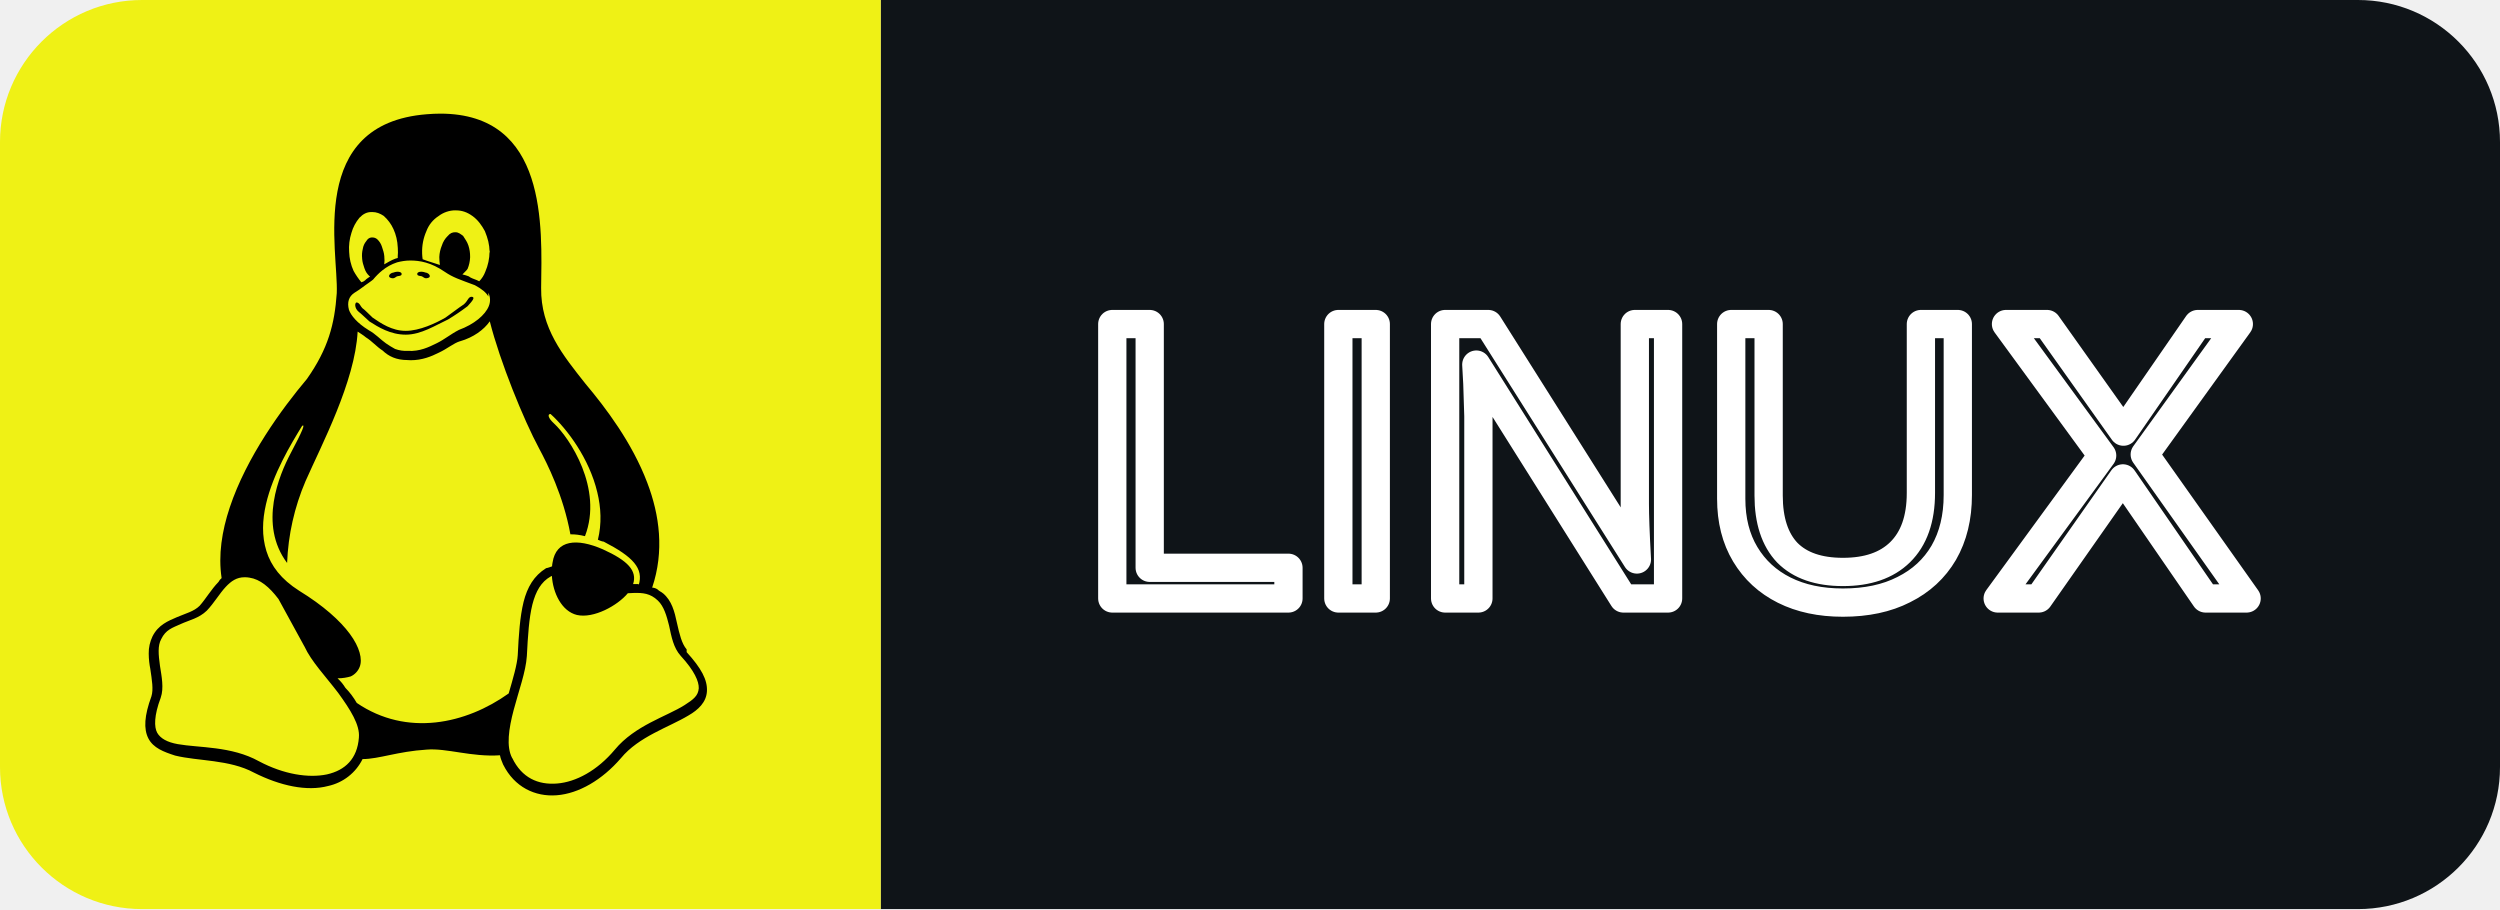
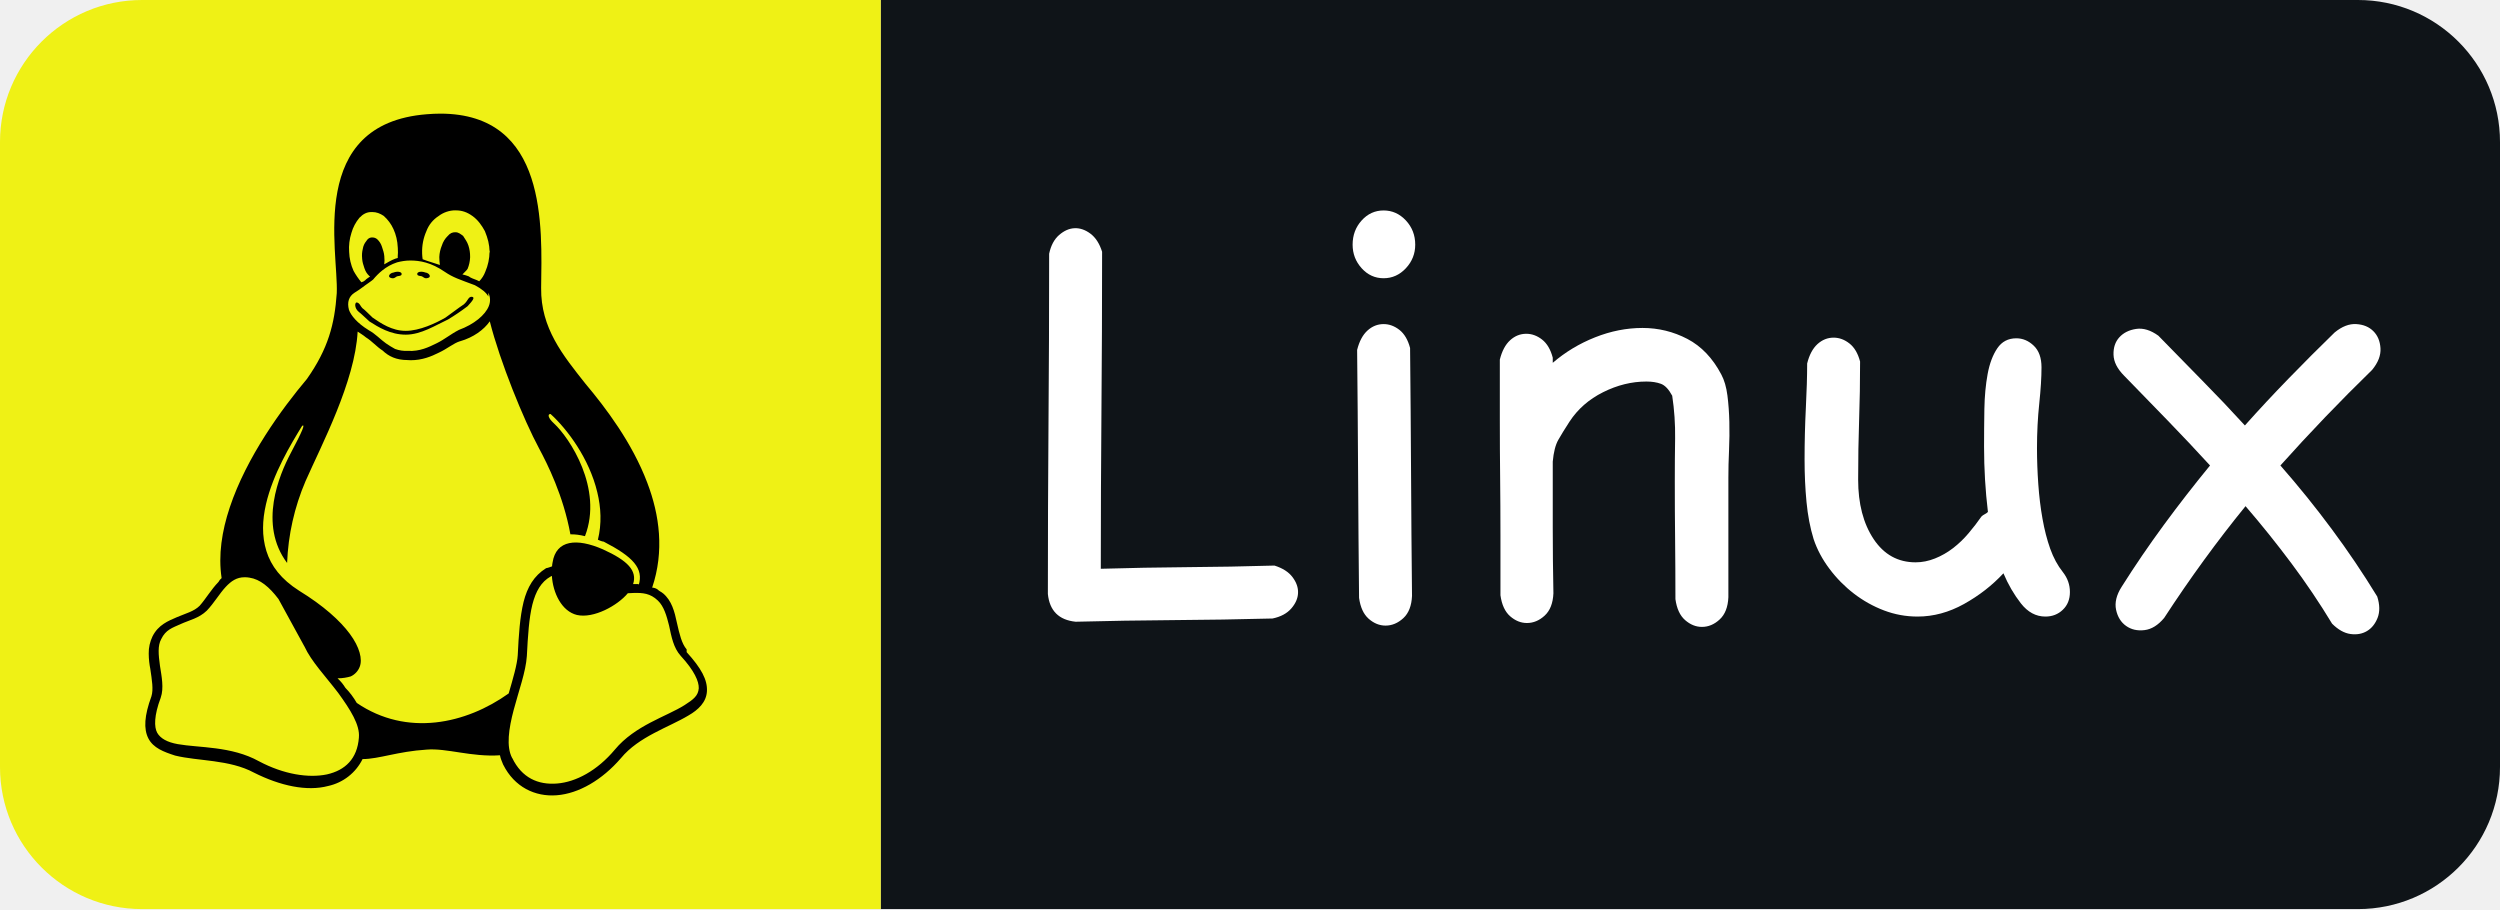
<svg xmlns="http://www.w3.org/2000/svg" width="100%" height="100%" viewBox="0 0 88 32" version="1.1" xml:space="preserve" style="fill-rule:evenodd;clip-rule:evenodd;stroke-linejoin:round;stroke-miterlimit:2;">
-   <path d="M83,0L31,0L31,32L83,32C85.761,32 88,29.761 88,27L88,5C88,2.239 85.761,0 83,0Z" style="fill:rgb(15,20,24);fill-rule:nonzero;" />
-   <path d="M31,0L5,0C2.239,0 0,2.239 0,5L0,27C0,29.761 2.239,32 5,32L31,32L31,0Z" style="fill:rgb(239,241,21);fill-rule:nonzero;" />
-   <g transform="matrix(1,0,0,1,3,4)">
-     <path d="M12.504,0C12.349,0 12.189,0.008 12.024,0.021C7.798,0.354 8.919,4.828 8.854,6.319C8.778,7.411 8.554,8.272 7.804,9.339C6.919,10.39 5.677,12.089 5.088,13.86C4.81,14.692 4.678,15.544 4.801,16.349C4.755,16.386 4.718,16.432 4.691,16.484C4.431,16.752 4.241,17.084 4.028,17.323C3.829,17.522 3.543,17.59 3.231,17.723C2.918,17.859 2.573,17.992 2.367,18.403C2.277,18.592 2.231,18.797 2.235,19.005C2.235,19.204 2.262,19.405 2.29,19.541C2.348,19.94 2.406,20.269 2.33,20.511C2.081,21.191 2.05,21.656 2.224,21.995C2.398,22.329 2.759,22.465 3.164,22.596C3.974,22.796 5.074,22.731 5.938,23.196C6.864,23.662 7.804,23.866 8.554,23.666C9.08,23.55 9.524,23.202 9.762,22.72C10.349,22.717 10.992,22.451 12.022,22.386C12.721,22.328 13.596,22.653 14.599,22.586C14.624,22.72 14.662,22.784 14.713,22.919L14.716,22.922C15.107,23.7 15.829,24.054 16.6,23.993C17.371,23.933 18.192,23.457 18.857,22.687C19.488,21.922 20.54,21.603 21.235,21.184C21.583,20.985 21.864,20.715 21.884,20.331C21.907,19.931 21.684,19.52 21.17,18.955L21.17,18.858L21.167,18.855C20.997,18.655 20.917,18.32 20.829,17.929C20.744,17.528 20.647,17.143 20.337,16.883L20.334,16.883C20.275,16.829 20.211,16.816 20.146,16.748C20.09,16.709 20.024,16.687 19.956,16.684C20.387,15.406 20.22,14.134 19.783,12.99C19.25,11.58 18.318,10.352 17.608,9.507C16.812,8.502 16.032,7.55 16.048,6.139C16.074,3.987 16.284,0.006 12.504,-0ZM13.033,3.405L13.046,3.405C13.259,3.405 13.442,3.467 13.63,3.603C13.82,3.738 13.96,3.935 14.068,4.136C14.173,4.395 14.226,4.595 14.234,4.86C14.234,4.84 14.24,4.82 14.24,4.8L14.24,4.905C14.238,4.898 14.236,4.891 14.236,4.884L14.232,4.86C14.23,5.103 14.179,5.343 14.082,5.566C14.035,5.691 13.963,5.806 13.869,5.901C13.841,5.885 13.811,5.871 13.781,5.859C13.677,5.814 13.583,5.795 13.497,5.726C13.426,5.698 13.352,5.676 13.277,5.66C13.327,5.6 13.423,5.527 13.46,5.462C13.513,5.334 13.542,5.198 13.548,5.06L13.548,5.04C13.55,4.904 13.53,4.769 13.487,4.64C13.442,4.506 13.386,4.44 13.304,4.307C13.22,4.241 13.137,4.175 13.037,4.175L13.021,4.175C12.928,4.175 12.845,4.205 12.759,4.307C12.664,4.4 12.594,4.514 12.554,4.641C12.501,4.768 12.47,4.903 12.464,5.041L12.464,5.06C12.466,5.149 12.472,5.239 12.484,5.327C12.291,5.26 12.046,5.192 11.877,5.125C11.867,5.059 11.861,4.992 11.859,4.925L11.859,4.905C11.851,4.641 11.902,4.379 12.009,4.137C12.091,3.917 12.241,3.731 12.439,3.604C12.61,3.474 12.819,3.404 13.033,3.404L13.033,3.405ZM10.071,3.464L10.107,3.464C10.249,3.464 10.377,3.512 10.506,3.599C10.652,3.728 10.77,3.887 10.85,4.064C10.94,4.263 10.99,4.464 11.003,4.731L11.003,4.735C11.01,4.869 11.009,4.935 11.001,5.001L11.001,5.081C10.971,5.088 10.945,5.099 10.918,5.105C10.766,5.16 10.644,5.24 10.525,5.305C10.537,5.215 10.538,5.125 10.528,5.038L10.528,5.023C10.516,4.89 10.488,4.823 10.446,4.69C10.415,4.588 10.358,4.496 10.28,4.423C10.23,4.378 10.164,4.355 10.097,4.359L10.076,4.359C10.005,4.365 9.946,4.399 9.89,4.491C9.826,4.568 9.785,4.662 9.77,4.761C9.743,4.869 9.735,4.981 9.747,5.091L9.747,5.106C9.759,5.241 9.784,5.306 9.827,5.44C9.873,5.574 9.925,5.64 9.993,5.708C10.003,5.717 10.013,5.726 10.027,5.732C9.957,5.789 9.91,5.802 9.851,5.868C9.814,5.901 9.769,5.924 9.72,5.936C9.616,5.811 9.524,5.676 9.445,5.534C9.35,5.324 9.298,5.097 9.29,4.867C9.273,4.641 9.301,4.414 9.37,4.199C9.425,4.003 9.522,3.82 9.653,3.664C9.781,3.531 9.913,3.464 10.071,3.464ZM11.441,5.17C11.773,5.17 12.174,5.235 12.657,5.569C12.95,5.769 13.18,5.838 13.709,6.037L13.712,6.037C13.967,6.173 14.117,6.303 14.19,6.436L14.19,6.305C14.263,6.452 14.268,6.623 14.206,6.775C14.083,7.085 13.69,7.418 13.143,7.617L13.143,7.619C12.875,7.754 12.642,7.952 12.368,8.084C12.092,8.219 11.78,8.376 11.356,8.351C11.204,8.359 11.051,8.336 10.908,8.284C10.797,8.224 10.69,8.158 10.586,8.086C10.391,7.951 10.223,7.754 9.974,7.621L9.974,7.616L9.969,7.616C9.569,7.37 9.353,7.104 9.283,6.906C9.213,6.638 9.278,6.436 9.476,6.306C9.7,6.171 9.856,6.035 9.959,5.97C10.063,5.896 10.102,5.868 10.135,5.839L10.137,5.839L10.137,5.836C10.306,5.634 10.573,5.366 10.976,5.235C11.115,5.199 11.27,5.17 11.442,5.17L11.441,5.17ZM14.241,7.312C14.599,8.729 15.437,10.787 15.976,11.785C16.262,12.319 16.831,13.444 17.078,14.809C17.234,14.804 17.408,14.827 17.591,14.873C18.237,13.202 17.045,11.406 16.502,10.907C16.282,10.707 16.27,10.572 16.379,10.572C16.969,11.106 17.744,12.144 18.025,13.329C18.155,13.864 18.185,14.433 18.046,14.999C18.113,15.027 18.181,15.059 18.251,15.066C19.283,15.6 19.664,16.004 19.481,16.603L19.481,16.56C19.421,16.557 19.361,16.56 19.301,16.56L19.285,16.56C19.436,16.093 19.103,15.735 18.22,15.336C17.305,14.936 16.574,15 16.45,15.801C16.442,15.844 16.437,15.867 16.432,15.936C16.364,15.959 16.293,15.989 16.223,16C15.793,16.268 15.561,16.669 15.43,17.187C15.3,17.72 15.26,18.343 15.225,19.056L15.225,19.059C15.205,19.393 15.055,19.897 14.906,20.409C13.406,21.481 11.326,21.947 9.558,20.743C9.447,20.549 9.312,20.37 9.156,20.21C9.081,20.086 8.989,19.974 8.881,19.877C9.063,19.877 9.219,19.847 9.346,19.81C9.49,19.743 9.602,19.624 9.66,19.476C9.768,19.209 9.66,18.779 9.315,18.313C8.97,17.846 8.384,17.318 7.527,16.792C6.897,16.392 6.541,15.922 6.377,15.396C6.212,14.862 6.234,14.311 6.362,13.751C6.607,12.681 7.235,11.641 7.636,10.988C7.743,10.923 7.673,11.123 7.228,11.962C6.832,12.713 6.088,14.459 7.106,15.816C7.144,14.826 7.364,13.851 7.753,12.94C8.317,11.662 9.496,9.436 9.589,7.672C9.637,7.708 9.806,7.807 9.878,7.874C10.096,8.007 10.258,8.207 10.468,8.339C10.678,8.54 10.945,8.674 11.344,8.674C11.383,8.677 11.419,8.68 11.454,8.68C11.866,8.68 12.184,8.546 12.451,8.412C12.741,8.278 12.971,8.078 13.191,8.012L13.196,8.012C13.663,7.877 14.031,7.61 14.24,7.312L14.241,7.312ZM16.426,16.27C16.463,16.87 16.769,17.515 17.308,17.647C17.896,17.781 18.742,17.314 19.099,16.882L19.31,16.872C19.625,16.865 19.887,16.882 20.157,17.14L20.16,17.143C20.368,17.342 20.465,17.673 20.551,18.019C20.636,18.419 20.705,18.799 20.96,19.085C21.446,19.612 21.605,19.991 21.596,20.225L21.599,20.218L21.599,20.236L21.596,20.224C21.581,20.486 21.411,20.62 21.098,20.819C20.468,21.22 19.352,21.531 18.641,22.389C18.023,23.126 17.271,23.529 16.605,23.58C15.941,23.633 15.368,23.38 15.031,22.682L15.026,22.679C14.816,22.279 14.906,21.654 15.082,20.989C15.258,20.321 15.51,19.645 15.545,19.092C15.582,18.378 15.621,17.757 15.74,17.278C15.86,16.813 16.048,16.481 16.381,16.294L16.426,16.272L16.426,16.27ZM5.612,16.319L5.622,16.319C5.675,16.319 5.727,16.324 5.779,16.333C6.155,16.388 6.485,16.666 6.802,17.085L7.712,18.749L7.715,18.752C7.958,19.285 8.469,19.816 8.904,20.389C9.338,20.987 9.674,21.52 9.633,21.959L9.633,21.965C9.576,22.709 9.153,23.113 8.508,23.259C7.863,23.394 6.988,23.261 6.113,22.795C5.145,22.259 3.995,22.326 3.256,22.193C2.887,22.127 2.646,21.993 2.533,21.793C2.423,21.593 2.42,21.191 2.656,20.563L2.656,20.559L2.658,20.556C2.775,20.222 2.688,19.804 2.631,19.438C2.576,19.037 2.548,18.728 2.674,18.498C2.834,18.164 3.07,18.098 3.364,17.965C3.658,17.83 4.004,17.763 4.279,17.495L4.281,17.495L4.281,17.493C4.537,17.225 4.726,16.892 4.949,16.655C5.139,16.454 5.329,16.319 5.612,16.319ZM12.771,7.245C12.336,7.446 11.826,7.78 11.283,7.78C10.741,7.78 10.313,7.513 10.003,7.314C9.849,7.18 9.723,7.046 9.63,6.979C9.466,6.845 9.486,6.646 9.556,6.646C9.665,6.662 9.685,6.78 9.755,6.846C9.851,6.912 9.97,7.046 10.115,7.179C10.407,7.379 10.795,7.646 11.282,7.646C11.767,7.646 12.335,7.379 12.68,7.18C12.875,7.045 13.125,6.846 13.328,6.713C13.484,6.577 13.477,6.446 13.607,6.446C13.735,6.462 13.641,6.58 13.46,6.778C13.238,6.946 13.008,7.102 12.77,7.246L12.771,7.245ZM11.689,5.662L11.689,5.64C11.683,5.62 11.702,5.598 11.718,5.59C11.792,5.547 11.898,5.563 11.978,5.594C12.041,5.594 12.138,5.661 12.128,5.729C12.122,5.778 12.043,5.795 11.993,5.795C11.938,5.795 11.901,5.752 11.852,5.727C11.8,5.709 11.706,5.719 11.689,5.662ZM11.138,5.662C11.118,5.72 11.025,5.711 10.972,5.728C10.925,5.753 10.886,5.796 10.832,5.796C10.782,5.796 10.702,5.776 10.696,5.728C10.686,5.662 10.784,5.595 10.846,5.595C10.926,5.564 11.03,5.548 11.105,5.59C11.124,5.599 11.141,5.62 11.135,5.64L11.135,5.66L11.138,5.66L11.138,5.662Z" style="fill-rule:nonzero;" />
+   <path d="M83,0l-52,0l0,32l52,0c2.761,0 5,-2.239 5,-5l0,-22c0,-2.761 -2.239,-5 -5,-5Z" style="fill:#0f1418;fill-rule:nonzero;" />
+   <path d="M31,0l-26,0c-2.761,0 -5,2.239 -5,5l0,22c0,2.761 2.239,5 5,5l26,0l0,-32Z" style="fill:#eff115;fill-rule:nonzero;" />
+   <g>
+     <path d="M15.504,4c-0.155,0 -0.315,0.008 -0.48,0.021c-4.226,0.333 -3.105,4.807 -3.17,6.298c-0.076,1.092 -0.3,1.953 -1.05,3.02c-0.885,1.051 -2.127,2.75 -2.716,4.521c-0.278,0.832 -0.41,1.684 -0.287,2.489c-0.046,0.037 -0.083,0.083 -0.11,0.135c-0.26,0.268 -0.45,0.6 -0.663,0.839c-0.199,0.199 -0.485,0.267 -0.797,0.4c-0.313,0.136 -0.658,0.269 -0.864,0.68c-0.09,0.189 -0.136,0.394 -0.132,0.602c0,0.199 0.027,0.4 0.055,0.536c0.058,0.399 0.116,0.728 0.04,0.97c-0.249,0.68 -0.28,1.145 -0.106,1.484c0.174,0.334 0.535,0.47 0.94,0.601c0.81,0.2 1.91,0.135 2.774,0.6c0.926,0.466 1.866,0.67 2.616,0.47c0.526,-0.116 0.97,-0.464 1.208,-0.946c0.587,-0.003 1.23,-0.269 2.26,-0.334c0.699,-0.058 1.574,0.267 2.577,0.2c0.025,0.134 0.063,0.198 0.114,0.333l0.003,0.003c0.391,0.778 1.113,1.132 1.884,1.071c0.771,-0.06 1.592,-0.536 2.257,-1.306c0.631,-0.765 1.683,-1.084 2.378,-1.503c0.348,-0.199 0.629,-0.469 0.649,-0.853c0.023,-0.4 -0.2,-0.811 -0.714,-1.376l0,-0.097l-0.003,-0.003c-0.17,-0.2 -0.25,-0.535 -0.338,-0.926c-0.085,-0.401 -0.182,-0.786 -0.492,-1.046l-0.003,0c-0.059,-0.054 -0.123,-0.067 -0.188,-0.135c-0.056,-0.039 -0.122,-0.061 -0.19,-0.064c0.431,-1.278 0.264,-2.55 -0.173,-3.694c-0.533,-1.41 -1.465,-2.638 -2.175,-3.483c-0.796,-1.005 -1.576,-1.957 -1.56,-3.368c0.026,-2.152 0.236,-6.133 -3.544,-6.139Zm0.529,3.405l0.013,0c0.213,0 0.396,0.062 0.584,0.198c0.19,0.135 0.33,0.332 0.438,0.533c0.105,0.259 0.158,0.459 0.166,0.724c0,-0.02 0.006,-0.04 0.006,-0.06l0,0.105c-0.002,-0.007 -0.004,-0.014 -0.004,-0.021l-0.004,-0.024c-0.002,0.243 -0.053,0.483 -0.15,0.706c-0.047,0.125 -0.119,0.24 -0.213,0.335c-0.028,-0.016 -0.058,-0.03 -0.088,-0.042c-0.104,-0.045 -0.198,-0.064 -0.284,-0.133c-0.071,-0.028 -0.145,-0.05 -0.22,-0.066c0.05,-0.06 0.146,-0.133 0.183,-0.198c0.053,-0.128 0.082,-0.264 0.088,-0.402l0,-0.02c0.002,-0.136 -0.018,-0.271 -0.061,-0.4c-0.045,-0.134 -0.101,-0.2 -0.183,-0.333c-0.084,-0.066 -0.167,-0.132 -0.267,-0.132l-0.016,0c-0.093,0 -0.176,0.03 -0.262,0.132c-0.095,0.093 -0.165,0.207 -0.205,0.334c-0.053,0.127 -0.084,0.262 -0.09,0.4l-0,0.019c0.002,0.089 0.008,0.179 0.02,0.267c-0.193,-0.067 -0.438,-0.135 -0.607,-0.202c-0.01,-0.066 -0.016,-0.133 -0.018,-0.2l-0,-0.02c-0.008,-0.264 0.043,-0.526 0.15,-0.768c0.082,-0.22 0.232,-0.406 0.43,-0.533c0.171,-0.13 0.38,-0.2 0.594,-0.2l-0,0.001Zm-2.962,0.059l0.036,0c0.142,0 0.27,0.048 0.399,0.135c0.146,0.129 0.264,0.288 0.344,0.465c0.09,0.199 0.14,0.4 0.153,0.667l-0,0.004c0.007,0.134 0.006,0.2 -0.002,0.266l-0,0.08c-0.03,0.007 -0.056,0.018 -0.083,0.024c-0.152,0.055 -0.274,0.135 -0.393,0.2c0.012,-0.09 0.013,-0.18 0.003,-0.267l-0,-0.015c-0.012,-0.133 -0.04,-0.2 -0.082,-0.333c-0.031,-0.102 -0.088,-0.194 -0.166,-0.267c-0.05,-0.045 -0.116,-0.068 -0.183,-0.064l-0.021,0c-0.071,0.006 -0.13,0.04 -0.186,0.132c-0.064,0.077 -0.105,0.171 -0.12,0.27c-0.027,0.108 -0.035,0.22 -0.023,0.33l-0,0.015c0.012,0.135 0.037,0.2 0.08,0.334c0.046,0.134 0.098,0.2 0.166,0.268c0.01,0.009 0.02,0.018 0.034,0.024c-0.07,0.057 -0.117,0.07 -0.176,0.136c-0.037,0.033 -0.082,0.056 -0.131,0.068c-0.104,-0.125 -0.196,-0.26 -0.275,-0.402c-0.095,-0.21 -0.147,-0.437 -0.155,-0.667c-0.017,-0.226 0.011,-0.453 0.08,-0.668c0.055,-0.196 0.152,-0.379 0.283,-0.535c0.128,-0.133 0.26,-0.2 0.418,-0.2Zm1.37,1.706c0.332,0 0.733,0.065 1.216,0.399c0.293,0.2 0.523,0.269 1.052,0.468l0.003,0c0.255,0.136 0.405,0.266 0.478,0.399l-0,-0.131c0.073,0.147 0.078,0.318 0.016,0.47c-0.123,0.31 -0.516,0.643 -1.063,0.842l-0,0.002c-0.268,0.135 -0.501,0.333 -0.775,0.465c-0.276,0.135 -0.588,0.292 -1.012,0.267c-0.152,0.008 -0.305,-0.015 -0.448,-0.067c-0.111,-0.06 -0.218,-0.126 -0.322,-0.198c-0.195,-0.135 -0.363,-0.332 -0.612,-0.465l-0,-0.005l-0.005,0c-0.4,-0.246 -0.616,-0.512 -0.686,-0.71c-0.07,-0.268 -0.005,-0.47 0.193,-0.6c0.224,-0.135 0.38,-0.271 0.483,-0.336c0.104,-0.074 0.143,-0.102 0.176,-0.131l0.002,0l-0,-0.003c0.169,-0.202 0.436,-0.47 0.839,-0.601c0.139,-0.036 0.294,-0.065 0.466,-0.065l-0.001,0Zm2.8,2.142c0.358,1.417 1.196,3.475 1.735,4.473c0.286,0.534 0.855,1.659 1.102,3.024c0.156,-0.005 0.33,0.018 0.513,0.064c0.646,-1.671 -0.546,-3.467 -1.089,-3.966c-0.22,-0.2 -0.232,-0.335 -0.123,-0.335c0.59,0.534 1.365,1.572 1.646,2.757c0.13,0.535 0.16,1.104 0.021,1.67c0.067,0.028 0.135,0.06 0.205,0.067c1.032,0.534 1.413,0.938 1.23,1.537l-0,-0.043c-0.06,-0.003 -0.12,0 -0.18,0l-0.016,0c0.151,-0.467 -0.182,-0.825 -1.065,-1.224c-0.915,-0.4 -1.646,-0.336 -1.77,0.465c-0.008,0.043 -0.013,0.066 -0.018,0.135c-0.068,0.023 -0.139,0.053 -0.209,0.064c-0.43,0.268 -0.662,0.669 -0.793,1.187c-0.13,0.533 -0.17,1.156 -0.205,1.869l-0,0.003c-0.02,0.334 -0.17,0.838 -0.319,1.35c-1.5,1.072 -3.58,1.538 -5.348,0.334c-0.111,-0.194 -0.246,-0.373 -0.402,-0.533c-0.075,-0.124 -0.167,-0.236 -0.275,-0.333c0.182,0 0.338,-0.03 0.465,-0.067c0.144,-0.067 0.256,-0.186 0.314,-0.334c0.108,-0.267 -0,-0.697 -0.345,-1.163c-0.345,-0.467 -0.931,-0.995 -1.788,-1.521c-0.63,-0.4 -0.986,-0.87 -1.15,-1.396c-0.165,-0.534 -0.143,-1.085 -0.015,-1.645c0.245,-1.07 0.873,-2.11 1.274,-2.763c0.107,-0.065 0.037,0.135 -0.408,0.974c-0.396,0.751 -1.14,2.497 -0.122,3.854c0.038,-0.99 0.258,-1.965 0.647,-2.876c0.564,-1.278 1.743,-3.504 1.836,-5.268c0.048,0.036 0.217,0.135 0.289,0.202c0.218,0.133 0.38,0.333 0.59,0.465c0.21,0.201 0.477,0.335 0.876,0.335c0.039,0.003 0.075,0.006 0.11,0.006c0.412,0 0.73,-0.134 0.997,-0.268c0.29,-0.134 0.52,-0.334 0.74,-0.4l0.005,0c0.467,-0.135 0.835,-0.402 1.044,-0.7l0.001,0Zm2.185,8.958c0.037,0.6 0.343,1.245 0.882,1.377c0.588,0.134 1.434,-0.333 1.791,-0.765l0.211,-0.01c0.315,-0.007 0.577,0.01 0.847,0.268l0.003,0.003c0.208,0.199 0.305,0.53 0.391,0.876c0.085,0.4 0.154,0.78 0.409,1.066c0.486,0.527 0.645,0.906 0.636,1.14l0.003,-0.007l-0,0.018l-0.003,-0.012c-0.015,0.262 -0.185,0.396 -0.498,0.595c-0.63,0.401 -1.746,0.712 -2.457,1.57c-0.618,0.737 -1.37,1.14 -2.036,1.191c-0.664,0.053 -1.237,-0.2 -1.574,-0.898l-0.005,-0.003c-0.21,-0.4 -0.12,-1.025 0.056,-1.69c0.176,-0.668 0.428,-1.344 0.463,-1.897c0.037,-0.714 0.076,-1.335 0.195,-1.814c0.12,-0.465 0.308,-0.797 0.641,-0.984l0.045,-0.022l-0,-0.002Zm-10.814,0.049l0.01,0c0.053,0 0.105,0.005 0.157,0.014c0.376,0.055 0.706,0.333 1.023,0.752l0.91,1.664l0.003,0.003c0.243,0.533 0.754,1.064 1.189,1.637c0.434,0.598 0.77,1.131 0.729,1.57l-0,0.006c-0.057,0.744 -0.48,1.148 -1.125,1.294c-0.645,0.135 -1.52,0.002 -2.395,-0.464c-0.968,-0.536 -2.118,-0.469 -2.857,-0.602c-0.369,-0.066 -0.61,-0.2 -0.723,-0.4c-0.11,-0.2 -0.113,-0.602 0.123,-1.23l-0,-0.004l0.002,-0.003c0.117,-0.334 0.03,-0.752 -0.027,-1.118c-0.055,-0.401 -0.083,-0.71 0.043,-0.94c0.16,-0.334 0.396,-0.4 0.69,-0.533c0.294,-0.135 0.64,-0.202 0.915,-0.47l0.002,0l-0,-0.002c0.256,-0.268 0.445,-0.601 0.668,-0.838c0.19,-0.201 0.38,-0.336 0.663,-0.336Zm7.159,-9.074c-0.435,0.201 -0.945,0.535 -1.488,0.535c-0.542,0 -0.97,-0.267 -1.28,-0.466c-0.154,-0.134 -0.28,-0.268 -0.373,-0.335c-0.164,-0.134 -0.144,-0.333 -0.074,-0.333c0.109,0.016 0.129,0.134 0.199,0.2c0.096,0.066 0.215,0.2 0.36,0.333c0.292,0.2 0.68,0.467 1.167,0.467c0.485,0 1.053,-0.267 1.398,-0.466c0.195,-0.135 0.445,-0.334 0.648,-0.467c0.156,-0.136 0.149,-0.267 0.279,-0.267c0.128,0.016 0.034,0.134 -0.147,0.332c-0.222,0.168 -0.452,0.324 -0.69,0.468l0.001,-0.001Zm-1.082,-1.583l-0,-0.022c-0.006,-0.02 0.013,-0.042 0.029,-0.05c0.074,-0.043 0.18,-0.027 0.26,0.004c0.063,0 0.16,0.067 0.15,0.135c-0.006,0.049 -0.085,0.066 -0.135,0.066c-0.055,0 -0.092,-0.043 -0.141,-0.068c-0.052,-0.018 -0.146,-0.008 -0.163,-0.065Zm-0.551,0c-0.02,0.058 -0.113,0.049 -0.166,0.066c-0.047,0.025 -0.086,0.068 -0.14,0.068c-0.05,0 -0.13,-0.02 -0.136,-0.068c-0.01,-0.066 0.088,-0.133 0.15,-0.133c0.08,-0.031 0.184,-0.047 0.259,-0.005c0.019,0.009 0.036,0.03 0.03,0.05l-0,0.02l0.003,0l-0,0.002Z" style="fill-rule:nonzero;" />
  </g>
-   <g transform="matrix(1.17073,0,0,1.17073,-6.4878,7.4878)">
-     <text x="38px" y="11.596px" style="font-family:'ArialMT', 'Arial', sans-serif;font-size:12px;fill:none;stroke:white;stroke-width:0.85px;">LINUX</text>
+   <g>
+     <path d="M44.862,19.908c0.288,0.091 0.5,0.227 0.636,0.409c0.137,0.182 0.201,0.367 0.193,0.557c-0.007,0.189 -0.087,0.371 -0.238,0.545c-0.152,0.174 -0.371,0.292 -0.659,0.352c-1.167,0.031 -2.326,0.049 -3.478,0.057c-1.151,0.008 -2.303,0.027 -3.454,0.057c-0.591,-0.061 -0.917,-0.386 -0.977,-0.977c-0,-2 0.007,-3.993 0.022,-5.978c0.016,-1.984 0.023,-3.984 0.023,-5.999c0.061,-0.288 0.178,-0.508 0.352,-0.66c0.175,-0.151 0.356,-0.231 0.546,-0.238c0.189,-0.008 0.375,0.057 0.557,0.193c0.181,0.136 0.318,0.348 0.409,0.636c-0,1.879 -0.008,3.739 -0.023,5.58c-0.015,1.841 -0.023,3.701 -0.023,5.579c1.015,-0.03 2.031,-0.049 3.046,-0.057c1.015,-0.007 2.038,-0.026 3.068,-0.056Z" style="fill:#fff;fill-rule:nonzero;" />
+     <path d="M49.703,20.976c-0.015,0.348 -0.118,0.61 -0.307,0.784c-0.19,0.174 -0.398,0.261 -0.625,0.261c-0.212,0 -0.409,-0.079 -0.591,-0.238c-0.182,-0.159 -0.295,-0.406 -0.341,-0.739c-0.015,-1.424 -0.026,-2.879 -0.034,-4.364c-0.008,-1.484 -0.019,-2.939 -0.034,-4.363c0.076,-0.303 0.197,-0.53 0.364,-0.682c0.166,-0.151 0.356,-0.227 0.568,-0.227c0.197,-0 0.382,0.068 0.557,0.204c0.174,0.137 0.299,0.349 0.375,0.637c0.015,1.424 0.026,2.878 0.034,4.363c0.007,1.485 0.019,2.94 0.034,4.364Zm-2.091,-12.364c-0,-0.333 0.106,-0.617 0.318,-0.852c0.212,-0.235 0.47,-0.352 0.773,-0.352c0.303,-0 0.564,0.117 0.784,0.352c0.219,0.235 0.329,0.519 0.329,0.852c0,0.319 -0.11,0.595 -0.329,0.83c-0.22,0.235 -0.481,0.352 -0.784,0.352c-0.303,0 -0.561,-0.117 -0.773,-0.352c-0.212,-0.235 -0.318,-0.511 -0.318,-0.83Z" style="fill:#fff;fill-rule:nonzero;" />
+     <path d="M60.839,21.021c-0.015,0.349 -0.118,0.61 -0.307,0.784c-0.189,0.175 -0.398,0.262 -0.625,0.262c-0.212,-0 -0.409,-0.08 -0.591,-0.239c-0.182,-0.159 -0.295,-0.405 -0.341,-0.739c0,-0.697 -0.004,-1.39 -0.011,-2.079c-0.008,-0.689 -0.011,-1.383 -0.011,-2.08c-0,-0.5 0.003,-1 0.011,-1.5c0.007,-0.5 -0.027,-1 -0.102,-1.5c-0.122,-0.227 -0.254,-0.367 -0.398,-0.42c-0.144,-0.053 -0.314,-0.08 -0.511,-0.08c-0.516,0 -1.023,0.125 -1.523,0.375c-0.5,0.25 -0.894,0.595 -1.182,1.035c-0.167,0.257 -0.299,0.473 -0.398,0.647c-0.098,0.174 -0.163,0.428 -0.193,0.762l0,2.318c0,0.772 0.008,1.545 0.023,2.318c-0.015,0.348 -0.118,0.61 -0.307,0.784c-0.189,0.174 -0.398,0.261 -0.625,0.261c-0.212,0 -0.409,-0.079 -0.591,-0.238c-0.182,-0.159 -0.295,-0.406 -0.341,-0.739l0,-2.114c0,-0.681 -0.004,-1.356 -0.011,-2.022c-0.008,-0.667 -0.011,-1.345 -0.011,-2.034l-0,-2.125c0.075,-0.303 0.197,-0.531 0.363,-0.682c0.167,-0.152 0.356,-0.227 0.568,-0.227c0.197,-0 0.383,0.068 0.557,0.204c0.174,0.137 0.299,0.349 0.375,0.637l0,0.181c0.44,-0.378 0.936,-0.678 1.489,-0.897c0.553,-0.22 1.11,-0.33 1.67,-0.33c0.561,0 1.087,0.129 1.58,0.386c0.492,0.258 0.89,0.675 1.193,1.25c0.106,0.197 0.178,0.444 0.216,0.739c0.038,0.296 0.06,0.606 0.068,0.932c0.008,0.326 0.004,0.659 -0.011,1c-0.016,0.341 -0.023,0.663 -0.023,0.966l-0,4.204Z" style="fill:#fff;fill-rule:nonzero;" />
+     <path d="M72.611,20.135c0.167,0.212 0.25,0.447 0.25,0.704c0,0.258 -0.083,0.466 -0.25,0.625c-0.166,0.16 -0.371,0.239 -0.613,0.239c-0.334,0 -0.621,-0.155 -0.864,-0.466c-0.242,-0.31 -0.447,-0.663 -0.613,-1.057c-0.394,0.425 -0.856,0.784 -1.387,1.08c-0.53,0.295 -1.076,0.443 -1.636,0.443c-0.409,0 -0.803,-0.072 -1.182,-0.216c-0.379,-0.144 -0.731,-0.341 -1.057,-0.591c-0.325,-0.25 -0.613,-0.541 -0.863,-0.875c-0.25,-0.333 -0.436,-0.682 -0.557,-1.045c-0.121,-0.394 -0.205,-0.83 -0.25,-1.307c-0.046,-0.477 -0.068,-0.973 -0.068,-1.489c-0,-0.621 0.015,-1.227 0.045,-1.818c0.03,-0.591 0.046,-1.113 0.046,-1.568c0.075,-0.303 0.197,-0.53 0.363,-0.682c0.167,-0.151 0.356,-0.227 0.568,-0.227c0.197,0 0.383,0.068 0.557,0.205c0.174,0.136 0.299,0.348 0.375,0.636c0,0.712 -0.011,1.398 -0.034,2.057c-0.023,0.659 -0.034,1.36 -0.034,2.102c-0,0.848 0.182,1.545 0.545,2.091c0.364,0.545 0.856,0.818 1.478,0.818c0.227,-0 0.454,-0.045 0.682,-0.136c0.227,-0.091 0.439,-0.212 0.636,-0.364c0.197,-0.152 0.379,-0.326 0.545,-0.523c0.167,-0.197 0.318,-0.394 0.455,-0.591c0.03,-0.03 0.068,-0.056 0.113,-0.079c0.046,-0.023 0.084,-0.049 0.114,-0.08c-0.091,-0.757 -0.136,-1.522 -0.136,-2.295c-0,-0.44 0.004,-0.883 0.011,-1.33c0.008,-0.447 0.046,-0.856 0.114,-1.227c0.068,-0.371 0.182,-0.674 0.341,-0.909c0.159,-0.235 0.382,-0.352 0.67,-0.352c0.227,-0 0.432,0.087 0.614,0.261c0.182,0.174 0.272,0.428 0.272,0.761c0,0.349 -0.026,0.773 -0.079,1.273c-0.053,0.5 -0.08,1.023 -0.08,1.568c0,0.425 0.016,0.849 0.046,1.273c0.03,0.424 0.079,0.83 0.148,1.216c0.068,0.386 0.159,0.739 0.272,1.057c0.114,0.318 0.262,0.591 0.443,0.818Z" style="fill:#fff;fill-rule:nonzero;" />
+     <path d="M82.179,11.703c0.258,-0.212 0.512,-0.31 0.762,-0.295c0.25,0.015 0.451,0.098 0.602,0.25c0.152,0.151 0.235,0.352 0.25,0.602c0.015,0.25 -0.083,0.504 -0.295,0.761c-0.561,0.546 -1.11,1.099 -1.648,1.659c-0.538,0.561 -1.064,1.129 -1.58,1.705c0.637,0.727 1.239,1.473 1.807,2.239c0.568,0.765 1.102,1.556 1.602,2.375c0.091,0.287 0.095,0.537 0.012,0.75c-0.084,0.212 -0.209,0.367 -0.375,0.465c-0.167,0.099 -0.36,0.133 -0.58,0.103c-0.219,-0.031 -0.435,-0.152 -0.647,-0.364c-0.44,-0.727 -0.917,-1.436 -1.432,-2.125c-0.515,-0.689 -1.053,-1.36 -1.614,-2.011c-1,1.227 -1.954,2.538 -2.863,3.932c-0.213,0.257 -0.444,0.401 -0.694,0.431c-0.25,0.031 -0.466,-0.019 -0.647,-0.147c-0.182,-0.129 -0.3,-0.319 -0.353,-0.569c-0.053,-0.25 0.012,-0.519 0.194,-0.806c0.469,-0.743 0.965,-1.47 1.488,-2.182c0.523,-0.712 1.065,-1.409 1.625,-2.091c-0.485,-0.53 -0.981,-1.057 -1.488,-1.58c-0.508,-0.522 -1.019,-1.049 -1.535,-1.579c-0.242,-0.243 -0.367,-0.489 -0.374,-0.739c-0.008,-0.25 0.06,-0.454 0.204,-0.613c0.144,-0.159 0.341,-0.258 0.591,-0.296c0.25,-0.038 0.511,0.042 0.784,0.239c0.515,0.53 1.03,1.057 1.545,1.579c0.516,0.523 1.016,1.05 1.5,1.58c0.5,-0.561 1.016,-1.114 1.546,-1.659c0.53,-0.546 1.068,-1.084 1.613,-1.614Z" style="fill:#fff;fill-rule:nonzero;" />
  </g>
</svg>
